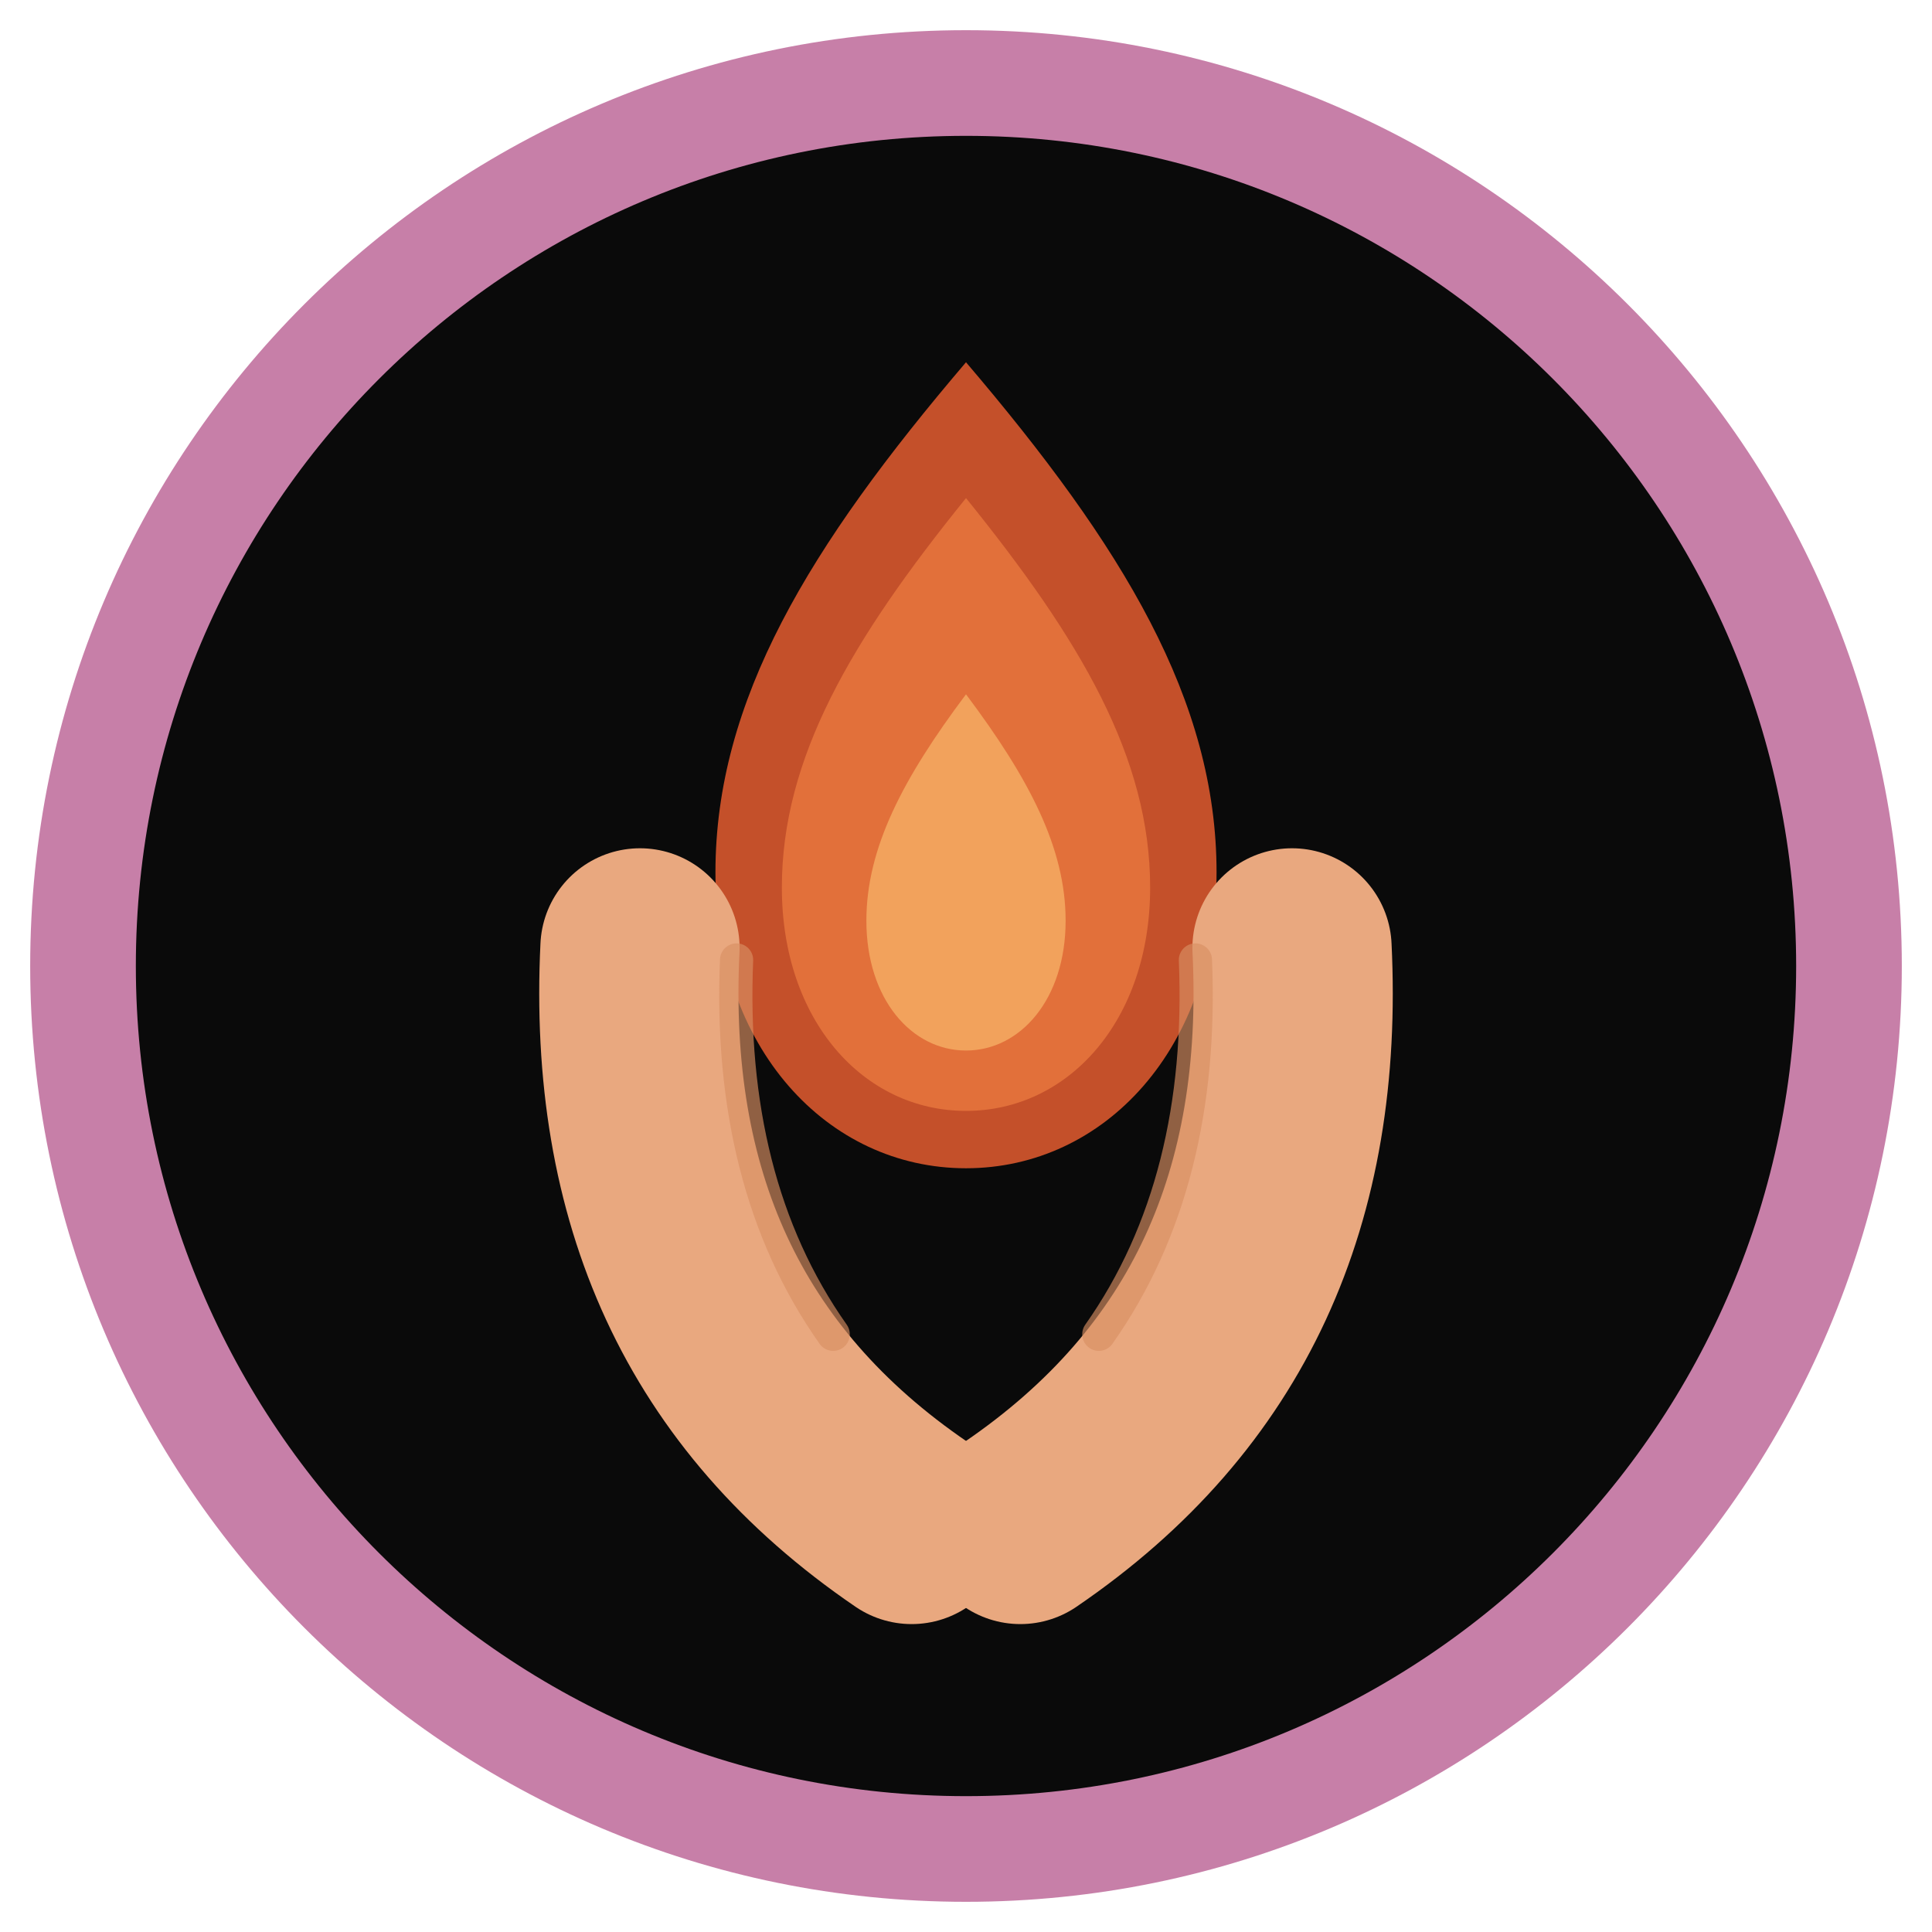
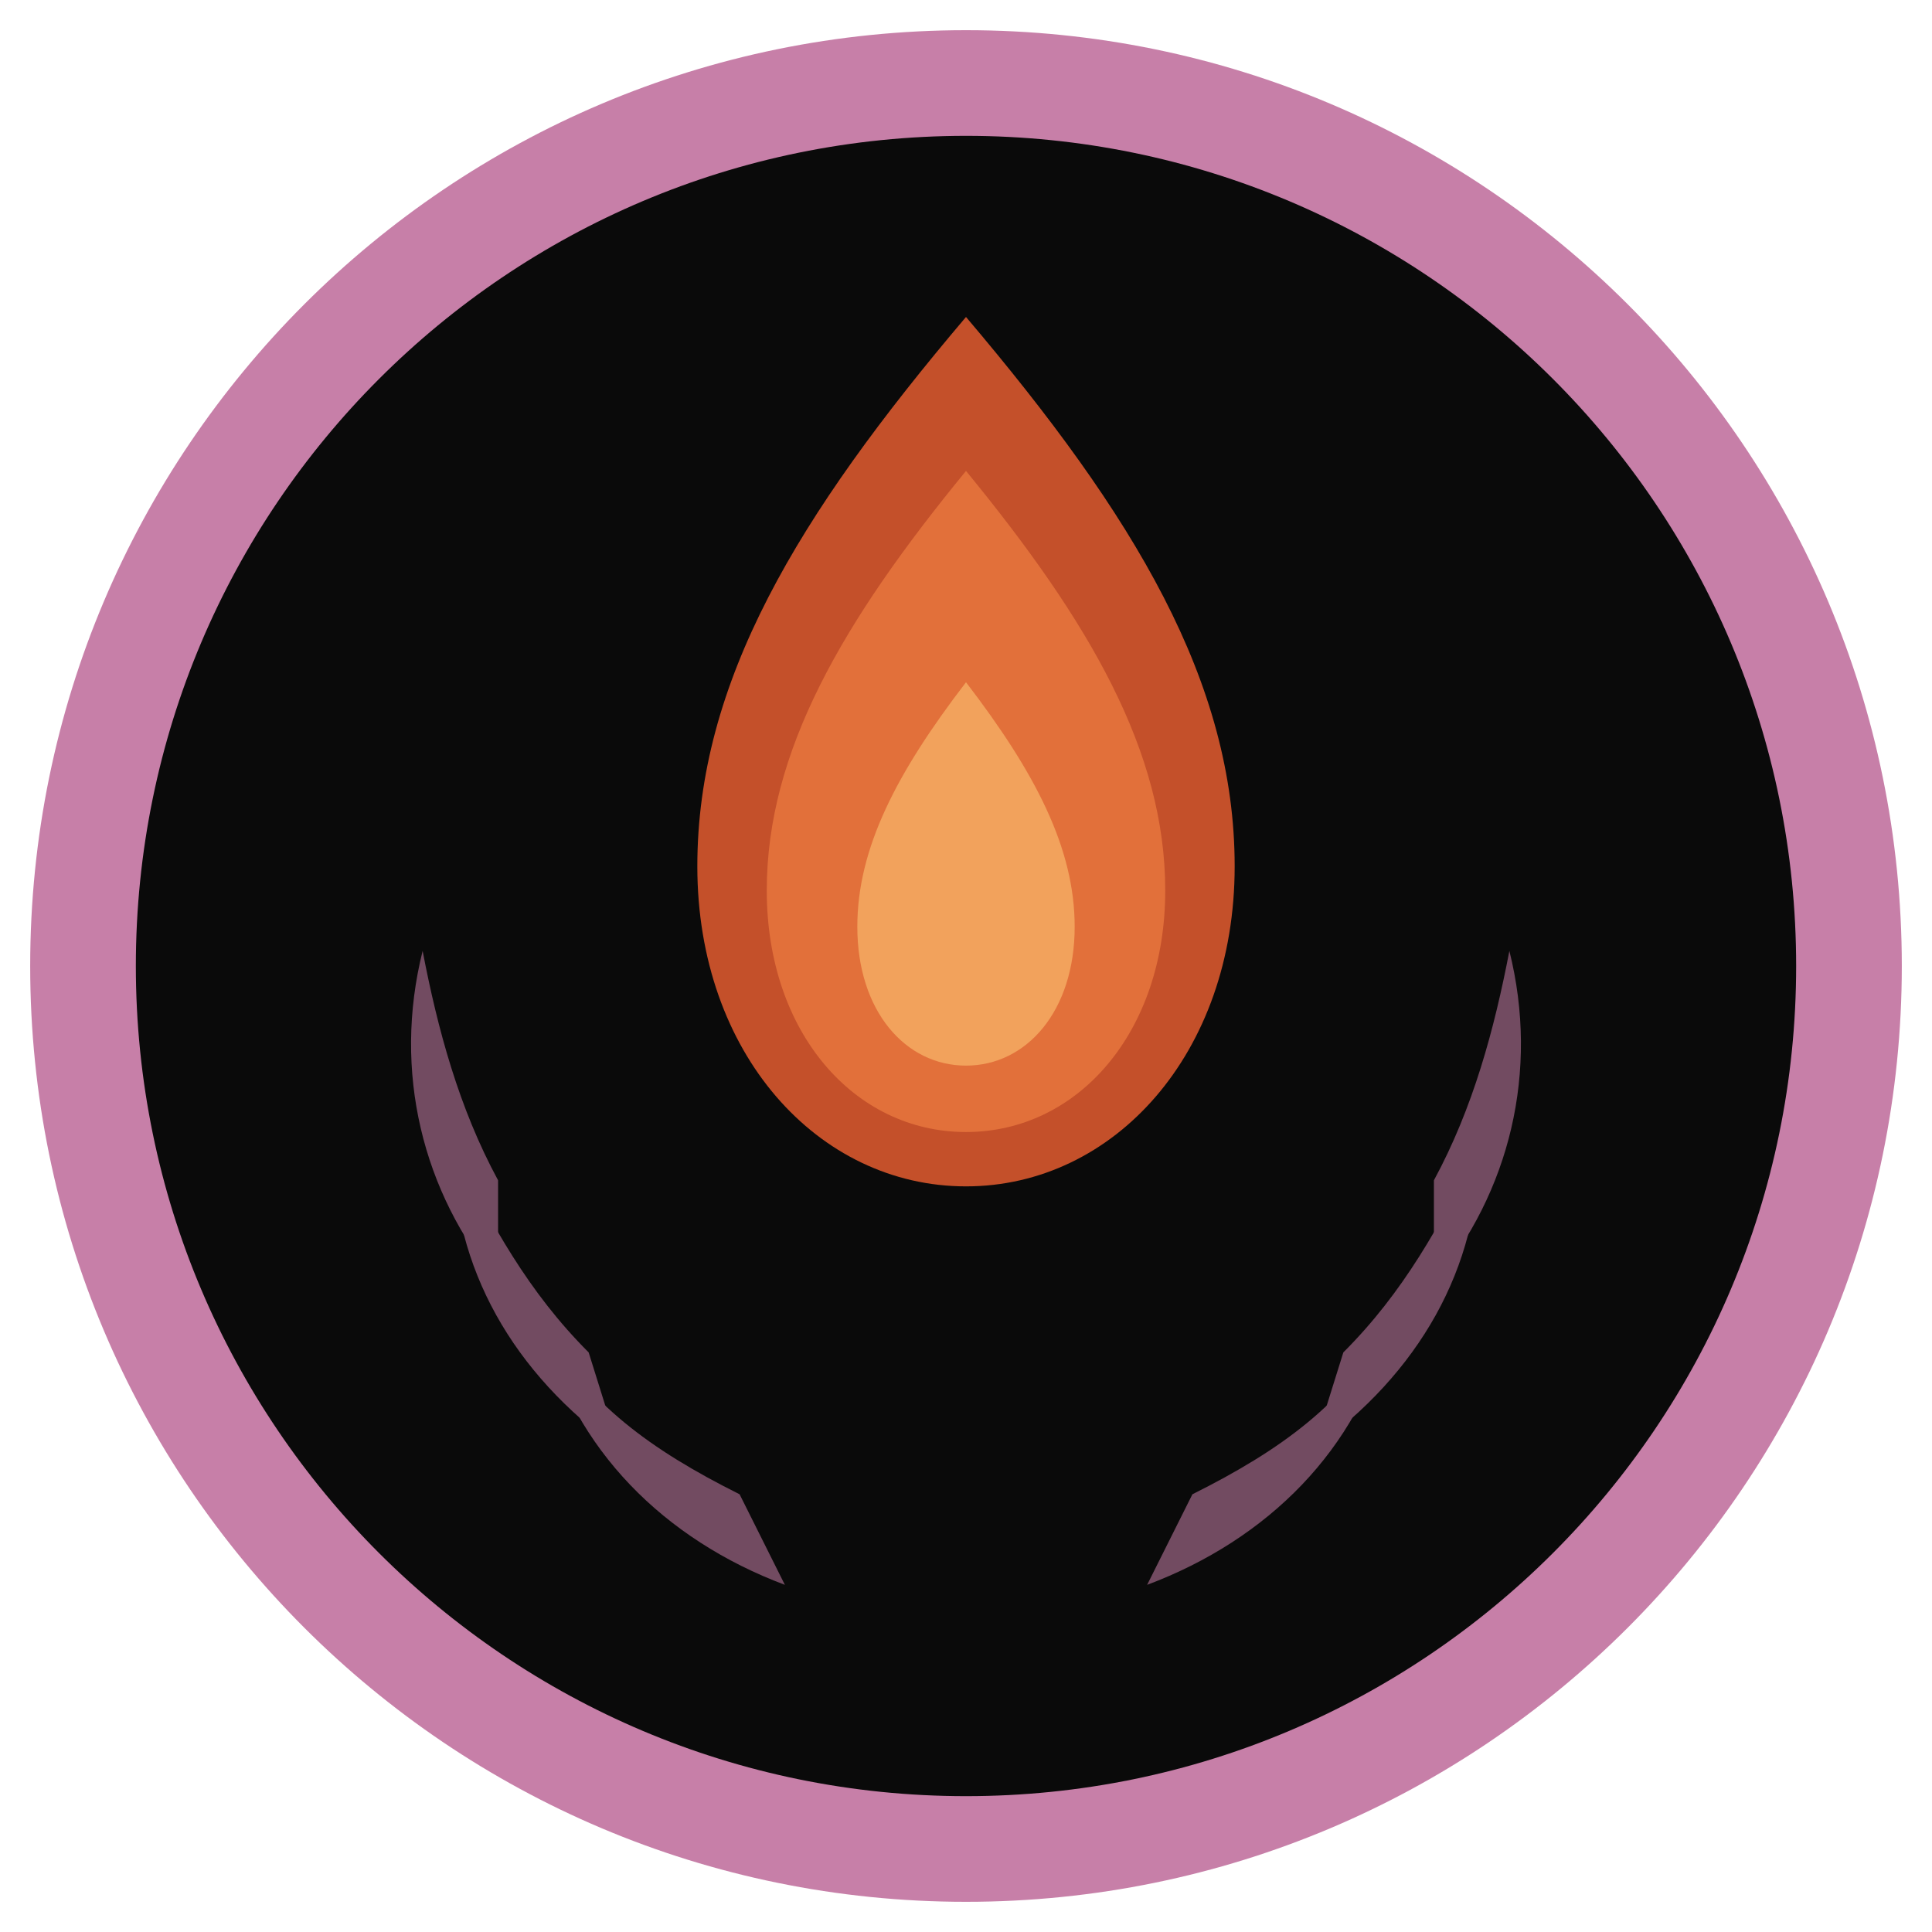
<svg xmlns="http://www.w3.org/2000/svg" viewBox="0 0 64 64" role="img" aria-label="EJAC">
  <circle cx="32" cy="32" r="31" fill="#C77FA8" />
  <circle cx="32" cy="32" r="27.5" fill="#0A0A0A" />
-   <path d="M32 12c5.2 6.1 8.3 11.2 8.3 16.9 0 5.8-3.7 9.8-8.3 9.8s-8.3-4-8.3-9.8c0-5.7 3.1-10.8 8.3-16.9z" fill="#C4502A" />
-   <path d="M32 16.5c3.8 4.7 6.1 8.6 6.1 12.9 0 4.4-2.7 7.4-6.1 7.4s-6.1-3-6.1-7.4c0-4.3 2.3-8.2 6.1-12.9z" fill="#E2703A" />
-   <path d="M32 23c2.1 2.8 3.3 5.1 3.3 7.5 0 2.6-1.5 4.3-3.3 4.3s-3.3-1.7-3.3-4.3c0-2.4 1.2-4.7 3.3-7.5z" fill="#F2A25C" />
-   <g fill="none" stroke="#E9A87F" stroke-width="6.6" stroke-linecap="round">
-     <path d="M30.2 50.5C23.6 46 20.8 39.6 21.2 31.4" />
-     <path d="M33.8 50.5C40.4 46 43.2 39.6 42.8 31.4" />
+   <g fill="#C77FA8" opacity="0.55">
+     <path d="M18 44c1 4 4 7 8 8.5l-1.5-3c-3-1.5-5-3-6.5-5.5z" />
+     <path d="M15 38c0 4 2 7.5 5.5 10l-1-3.2c-2-2-3.2-4.2-4.5-6.8z" />
+     <path d="M14 31.5c-1 4 0 8 2.5 11l0-3.4c-1.3-2.4-2-5-2.5-7.6z" />
+     <path d="M46 44c-1 4-4 7-8 8.5l1.5-3c3-1.5 5-3 6.5-5.5z" />
+     <path d="M49 38c0 4-2 7.5-5.5 10l1-3.2c2-2 3.2-4.2 4.5-6.8z" />
+     <path d="M50 31.5c1 4 0 8-2.5 11l0-3.4c1.3-2.4 2-5 2.5-7.6z" />
  </g>
-   <g fill="none" stroke="#D98F63" stroke-width="1.1" stroke-linecap="round" opacity=".65">
-     <path d="M27.6 44.2c-2.4-3.4-3.4-7.6-3.2-12.4" />
-     <path d="M36.4 44.2c2.4-3.4 3.4-7.6 3.2-12.4" />
-   </g>
+   <path d="M32 10.5c5.6 6.6 8.9 12.1 8.9 18.2 0 6.2-4 10.6-8.9 10.6s-8.9-4.4-8.9-10.6c0-6.1 3.3-11.6 8.9-18.2z" fill="#C4502A" />
+   <path d="M32 15.6c4.1 5 6.6 9.3 6.6 13.9 0 4.7-2.9 8-6.6 8s-6.6-3.3-6.6-8c0-4.6 2.5-8.9 6.6-13.9z" fill="#E2703A" />
+   <path d="M32 22.6c2.3 3 3.6 5.5 3.6 8.1 0 2.8-1.6 4.6-3.6 4.6s-3.6-1.8-3.6-4.6c0-2.6 1.3-5.1 3.6-8.1z" fill="#F2A25C" />
</svg>
